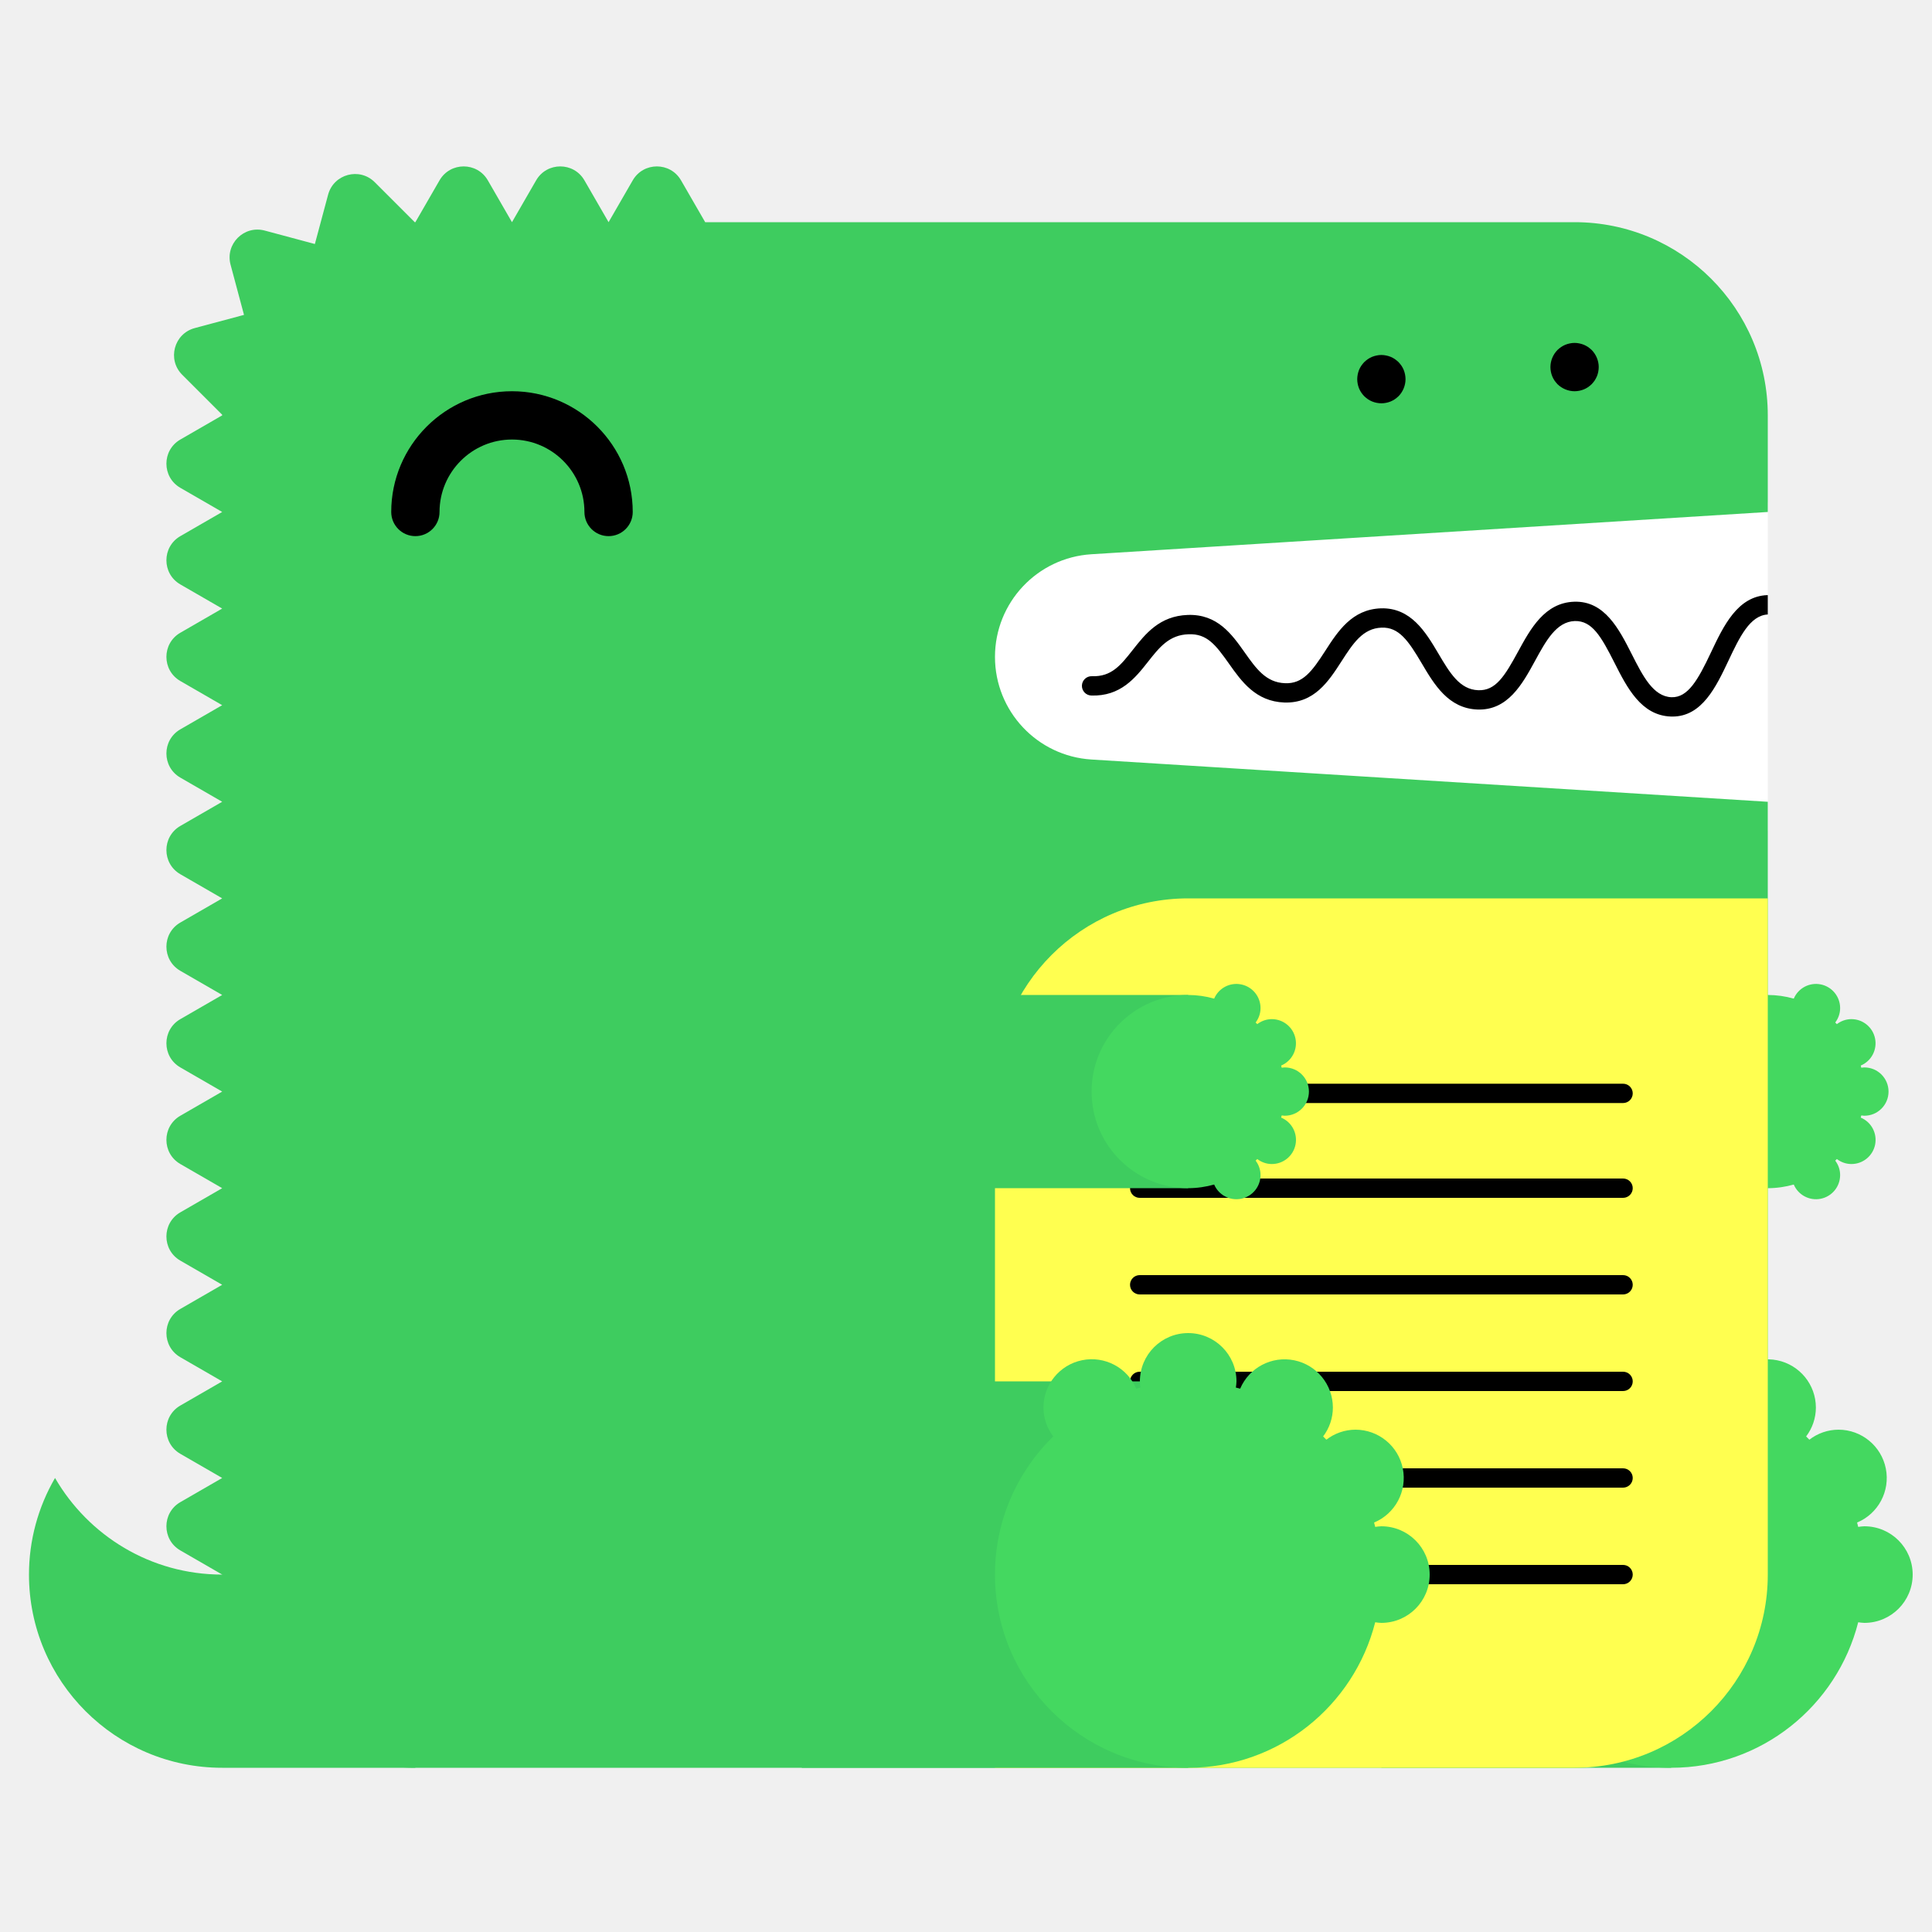
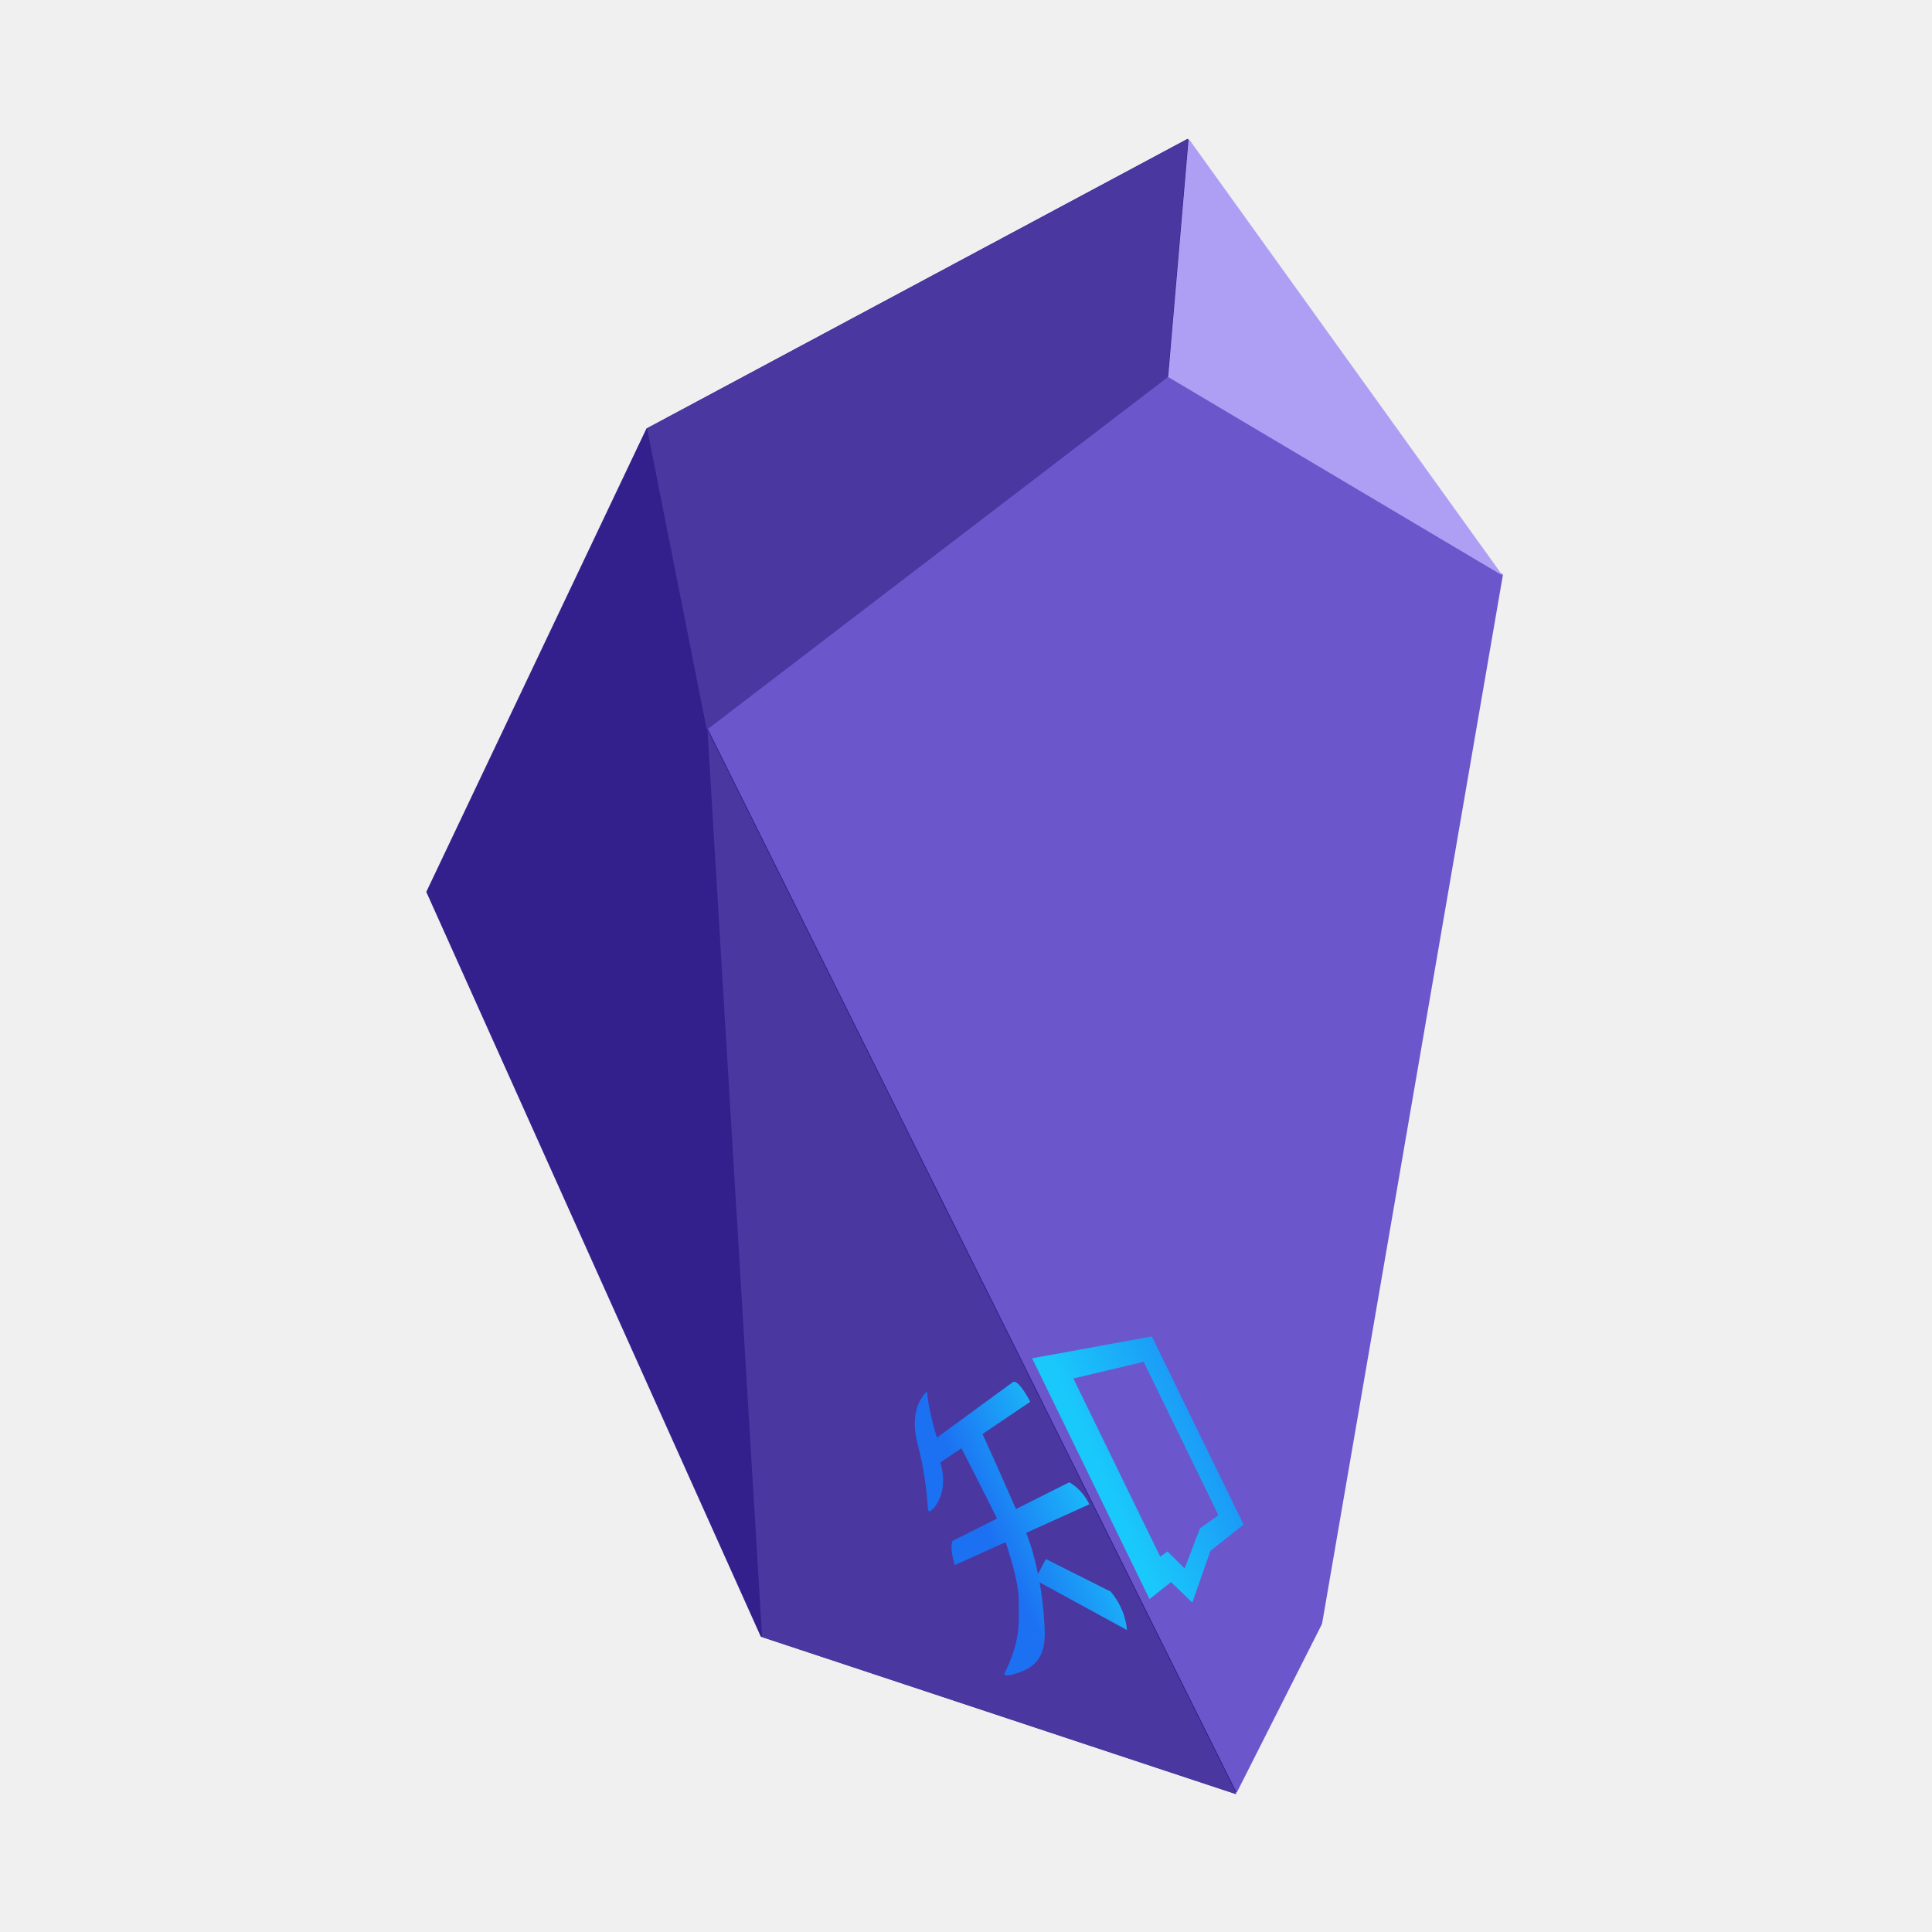
- <svg xmlns="http://www.w3.org/2000/svg" width="200" height="200" viewBox="0 0 200 200">
-   <g fill="none" fill-rule="evenodd">
-     <path fill="#FFF" d="M99 52h84v34H99z" />
-     <path d="M23 163c-7.398 0-13.843-4.027-17.303-10A19.886 19.886 0 0 0 3 163c0 11.046 8.954 20 20 20h20v-20H23z" fill="#3ECC5F" />
-     <path d="M112.98 57.376L183 53V43c0-11.046-8.954-20-20-20H73l-2.5-4.33c-1.112-1.925-3.889-1.925-5 0L63 23l-2.5-4.33c-1.111-1.925-3.889-1.925-5 0L53 23l-2.5-4.33c-1.111-1.925-3.889-1.925-5 0L43 23c-.022 0-.042.003-.065.003l-4.142-4.141c-1.57-1.571-4.252-.853-4.828 1.294l-1.369 5.104-5.192-1.392c-2.148-.575-4.111 1.389-3.535 3.536l1.39 5.193-5.102 1.367c-2.148.576-2.867 3.259-1.296 4.83l4.142 4.142c0 .021-.003.042-.003.064l-4.33 2.5c-1.925 1.111-1.925 3.889 0 5L23 53l-4.33 2.5c-1.925 1.111-1.925 3.889 0 5L23 63l-4.33 2.5c-1.925 1.111-1.925 3.889 0 5L23 73l-4.33 2.5c-1.925 1.111-1.925 3.889 0 5L23 83l-4.33 2.5c-1.925 1.111-1.925 3.889 0 5L23 93l-4.33 2.5c-1.925 1.111-1.925 3.889 0 5L23 103l-4.33 2.5c-1.925 1.111-1.925 3.889 0 5L23 113l-4.33 2.5c-1.925 1.111-1.925 3.889 0 5L23 123l-4.33 2.5c-1.925 1.111-1.925 3.889 0 5L23 133l-4.33 2.5c-1.925 1.111-1.925 3.889 0 5L23 143l-4.33 2.5c-1.925 1.111-1.925 3.889 0 5L23 153l-4.33 2.5c-1.925 1.111-1.925 3.889 0 5L23 163c0 11.046 8.954 20 20 20h120c11.046 0 20-8.954 20-20V83l-70.02-4.376A10.645 10.645 0 0 1 103 68c0-5.621 4.37-10.273 9.98-10.624" fill="#3ECC5F" />
-     <path fill="#3ECC5F" d="M143 183h30v-40h-30z" />
-     <path d="M193 158c-.219 0-.428.037-.639.064-.038-.15-.074-.301-.116-.451A5 5 0 0 0 190.32 148a4.96 4.96 0 0 0-3.016 1.036 26.531 26.531 0 0 0-.335-.336 4.955 4.955 0 0 0 1.011-2.987 5 5 0 0 0-9.599-1.959c-.148-.042-.297-.077-.445-.115.027-.211.064-.42.064-.639a5 5 0 0 0-5-5 5 5 0 0 0-5 5c0 .219.037.428.064.639-.148.038-.297.073-.445.115a4.998 4.998 0 0 0-9.599 1.959c0 1.125.384 2.151 1.011 2.987-3.717 3.632-6.031 8.693-6.031 14.3 0 11.046 8.954 20 20 20 9.339 0 17.16-6.41 19.361-15.064.211.027.42.064.639.064a5 5 0 0 0 5-5 5 5 0 0 0-5-5" fill="#44D860" />
-     <path fill="#3ECC5F" d="M153 123h30v-20h-30z" />
-     <path d="M193 115.5a2.5 2.5 0 1 0 0-5c-.109 0-.214.019-.319.032-.02-.075-.037-.15-.058-.225a2.501 2.501 0 0 0-.963-4.807c-.569 0-1.088.197-1.508.518a6.653 6.653 0 0 0-.168-.168c.314-.417.506-.931.506-1.494a2.5 2.5 0 0 0-4.8-.979A9.987 9.987 0 0 0 183 103c-5.522 0-10 4.478-10 10s4.478 10 10 10c.934 0 1.833-.138 2.69-.377a2.5 2.5 0 0 0 4.8-.979c0-.563-.192-1.077-.506-1.494.057-.055.113-.111.168-.168.42.321.939.518 1.508.518a2.5 2.5 0 0 0 .963-4.807c.021-.074.038-.15.058-.225.105.013.21.032.319.032" fill="#44D860" />
-     <path d="M63 55.5a2.5 2.5 0 0 1-2.5-2.5c0-4.136-3.364-7.5-7.5-7.5s-7.5 3.364-7.5 7.5a2.5 2.5 0 1 1-5 0c0-6.893 5.607-12.5 12.5-12.5S65.5 46.107 65.5 53a2.5 2.5 0 0 1-2.5 2.5" fill="#000" />
-     <path d="M103 183h60c11.046 0 20-8.954 20-20V93h-60c-11.046 0-20 8.954-20 20v70z" fill="#FFFF50" />
-     <path d="M168.02 124h-50.04a1 1 0 1 1 0-2h50.04a1 1 0 1 1 0 2m0 20h-50.04a1 1 0 1 1 0-2h50.04a1 1 0 1 1 0 2m0 20h-50.04a1 1 0 1 1 0-2h50.04a1 1 0 1 1 0 2m0-49.814h-50.04a1 1 0 1 1 0-2h50.04a1 1 0 1 1 0 2m0 19.814h-50.04a1 1 0 1 1 0-2h50.04a1 1 0 1 1 0 2m0 20h-50.04a1 1 0 1 1 0-2h50.04a1 1 0 1 1 0 2M183 61.611c-.012 0-.022-.006-.034-.005-3.09.105-4.552 3.196-5.842 5.923-1.346 2.85-2.387 4.703-4.093 4.647-1.889-.068-2.969-2.202-4.113-4.46-1.314-2.594-2.814-5.536-5.963-5.426-3.046.104-4.513 2.794-5.807 5.167-1.377 2.528-2.314 4.065-4.121 3.994-1.927-.07-2.951-1.805-4.136-3.813-1.321-2.236-2.848-4.75-5.936-4.664-2.994.103-4.465 2.385-5.763 4.4-1.373 2.13-2.335 3.428-4.165 3.351-1.973-.07-2.992-1.51-4.171-3.177-1.324-1.873-2.816-3.993-5.895-3.89-2.928.1-4.399 1.97-5.696 3.618-1.232 1.564-2.194 2.802-4.229 2.724a1 1 0 0 0-.072 2c3.017.101 4.545-1.8 5.872-3.487 1.177-1.496 2.193-2.787 4.193-2.855 1.926-.082 2.829 1.115 4.195 3.045 1.297 1.834 2.769 3.914 5.731 4.021 3.103.104 4.596-2.215 5.918-4.267 1.182-1.834 2.202-3.417 4.15-3.484 1.793-.067 2.769 1.35 4.145 3.681 1.297 2.197 2.766 4.686 5.787 4.796 3.125.108 4.634-2.62 5.949-5.035 1.139-2.088 2.214-4.06 4.119-4.126 1.793-.042 2.728 1.595 4.111 4.33 1.292 2.553 2.757 5.445 5.825 5.556l.169.003c3.064 0 4.518-3.075 5.805-5.794 1.139-2.41 2.217-4.68 4.067-4.773v-2z" fill="#000" />
-     <path fill="#3ECC5F" d="M83 183h40v-40H83z" />
-     <path d="M143 158c-.219 0-.428.037-.639.064-.038-.15-.074-.301-.116-.451A5 5 0 0 0 140.32 148a4.96 4.96 0 0 0-3.016 1.036 26.531 26.531 0 0 0-.335-.336 4.955 4.955 0 0 0 1.011-2.987 5 5 0 0 0-9.599-1.959c-.148-.042-.297-.077-.445-.115.027-.211.064-.42.064-.639a5 5 0 0 0-5-5 5 5 0 0 0-5 5c0 .219.037.428.064.639-.148.038-.297.073-.445.115a4.998 4.998 0 0 0-9.599 1.959c0 1.125.384 2.151 1.011 2.987-3.717 3.632-6.031 8.693-6.031 14.3 0 11.046 8.954 20 20 20 9.339 0 17.16-6.41 19.361-15.064.211.027.42.064.639.064a5 5 0 0 0 5-5 5 5 0 0 0-5-5" fill="#44D860" />
-     <path fill="#3ECC5F" d="M83 123h40v-20H83z" />
-     <path d="M133 115.5a2.5 2.5 0 1 0 0-5c-.109 0-.214.019-.319.032-.02-.075-.037-.15-.058-.225a2.501 2.501 0 0 0-.963-4.807c-.569 0-1.088.197-1.508.518a6.653 6.653 0 0 0-.168-.168c.314-.417.506-.931.506-1.494a2.5 2.5 0 0 0-4.8-.979A9.987 9.987 0 0 0 123 103c-5.522 0-10 4.478-10 10s4.478 10 10 10c.934 0 1.833-.138 2.69-.377a2.5 2.5 0 0 0 4.8-.979c0-.563-.192-1.077-.506-1.494.057-.055.113-.111.168-.168.42.321.939.518 1.508.518a2.5 2.5 0 0 0 .963-4.807c.021-.074.038-.15.058-.225.105.013.21.032.319.032" fill="#44D860" />
-     <path d="M143 41.75c-.16 0-.33-.02-.49-.05a2.52 2.52 0 0 1-.47-.14c-.15-.06-.29-.14-.431-.23-.13-.09-.259-.2-.38-.31-.109-.12-.219-.24-.309-.38s-.17-.28-.231-.43a2.619 2.619 0 0 1-.189-.96c0-.16.02-.33.05-.49.03-.16.08-.31.139-.47.061-.15.141-.29.231-.43.09-.13.2-.26.309-.38.121-.11.25-.22.38-.31.141-.09.281-.17.431-.23.149-.06.31-.11.47-.14.32-.07.65-.07.98 0 .159.03.32.08.47.14.149.06.29.14.43.23.13.09.259.2.38.31.11.12.22.25.31.38.09.14.17.28.23.43.06.16.11.31.14.47.029.16.05.33.05.49 0 .66-.271 1.31-.73 1.77-.121.11-.25.22-.38.31-.14.09-.281.17-.43.23a2.565 2.565 0 0 1-.96.19m20-1.25c-.66 0-1.3-.27-1.771-.73a3.802 3.802 0 0 1-.309-.38c-.09-.14-.17-.28-.231-.43a2.619 2.619 0 0 1-.189-.96c0-.66.27-1.3.729-1.77.121-.11.25-.22.38-.31.141-.09.281-.17.431-.23.149-.06.31-.11.47-.14.32-.07.66-.07.98 0 .159.03.32.08.47.14.149.06.29.14.43.23.13.09.259.2.38.31.459.47.73 1.11.73 1.77 0 .16-.021.33-.05.49-.03.16-.08.32-.14.47-.07.15-.14.29-.23.43-.09.13-.2.26-.31.38-.121.11-.25.22-.38.31-.14.09-.281.17-.43.23a2.565 2.565 0 0 1-.96.19" fill="#000" />
+ <svg xmlns="http://www.w3.org/2000/svg" width="1024" height="1024" viewBox="0 0 1024 1024">
+   <g id="obsidian">
+     <path id="path1" fill="#34208c" stroke="none" d="M 629.41 73.584 L 342.637 227.099 L 225.938 472.725 L 403.248 867.48 L 654.74 950.817 L 699.973 861.339 L 795.865 305.173 L 629.41 73.584 Z" />
+     <path id="path2" fill="#6c56cc" stroke="none" d="M 796.605 304.515 L 619.295 199.247 L 375.04 386.098 L 655.48 950.159 L 700.713 860.681 L 796.605 304.515 Z" />
+     <path id="path3" fill="#af9ff4" stroke="none" d="M 796.441 305.082 L 629.986 73.492 L 619.13 199.814 L 796.441 305.082 Z" />
+     <path id="path4" fill="#4a37a0" stroke="none" d="M 618.883 199.942 L 629.739 73.62 L 342.966 227.136 L 374.629 386.793 L 618.883 199.942 Z M 374.976 386.939 L 403.925 867.663 L 655.417 951 L 374.976 386.939 Z" />
+   </g>
+   <g id="zhihu">
+     <linearGradient id="linearGradient1" x1="521.001" y1="809.403" x2="589.983" y2="809.819" gradientUnits="userSpaceOnUse" gradientTransform="matrix(0.898794 -0.438371 0.438371 0.898794 -298.418 316.5898)">
+       <stop offset="0" stop-color="#1c70f2" stop-opacity="1" />
+       <stop offset="1" stop-color="#1ac9fb" stop-opacity="1" />
+     </linearGradient>
+     <path id="path5" fill="url(#linearGradient1)" stroke="none" d="M 543.851 812.463 L 577.36 797.324 C 573.154 788.702 566.699 785.657 566.699 785.657 L 538.475 799.829 C 532.198 785.392 523.876 766.921 520.771 760.048 L 546.038 742.991 C 546.038 742.991 539.717 730.438 536.749 732.608 C 533.839 734.735 496.574 761.978 496.574 761.978 C 496.574 761.978 491.714 746.15 491.393 737.52 C 491.393 737.52 481.092 745.203 486.323 765.239 C 491.417 784.75 491.494 798.072 491.88 800.229 C 492.265 802.378 495.143 799.435 496.151 797.696 C 497.171 795.937 502.419 788.715 498.429 775.13 L 509.569 767.61 C 513.706 775.666 526.395 800.423 528.383 804.897 L 504.841 816.719 C 503.142 820.973 506.076 829.53 506.076 829.53 L 532.999 817.366 C 536.279 827.172 539.881 839.904 539.872 847.229 C 539.856 858.539 541.655 868.086 532.488 886.784 C 532.488 886.784 530.986 889.44 538.623 886.984 C 546.692 884.39 553.924 880.086 553.721 865.776 C 553.612 858.115 552.711 848.416 550.99 838.645 L 550.997 838.68 L 597.292 863.954 C 597.292 863.954 596.99 853.22 588.634 843.548 L 554.327 826.33 L 550.161 834.249 L 550.166 834.277 C 548.618 826.602 546.571 819.136 544.038 812.92 C 543.977 812.77 543.914 812.617 543.851 812.463 Z" />
+     <linearGradient id="linearGradient2" x1="695.76" y1="775.02" x2="583.126" y2="771.887" gradientUnits="userSpaceOnUse" gradientTransform="matrix(0.898794 -0.438371 0.438371 0.898794 -278.2916 345.2699)">
+       <stop offset="0" stop-color="#1c70f2" stop-opacity="1" />
+       <stop offset="1" stop-color="#1ac9fb" stop-opacity="1" />
+     </linearGradient>
+     <path id="path6" fill="url(#linearGradient2)" stroke="none" d="M 547.048 719.932 L 609.256 847.55 L 620.639 838.536 L 631.953 849.401 L 641.575 821.955 L 659.127 808.055 L 610.517 708.335 L 547.048 719.932 Z M 645.807 803.082 L 636.012 810.046 L 627.898 831.295 L 618.774 822.3 L 614.93 825.033 L 568.912 730.63 L 606.177 721.782 L 645.807 803.082 Z" />
  </g>
</svg>
